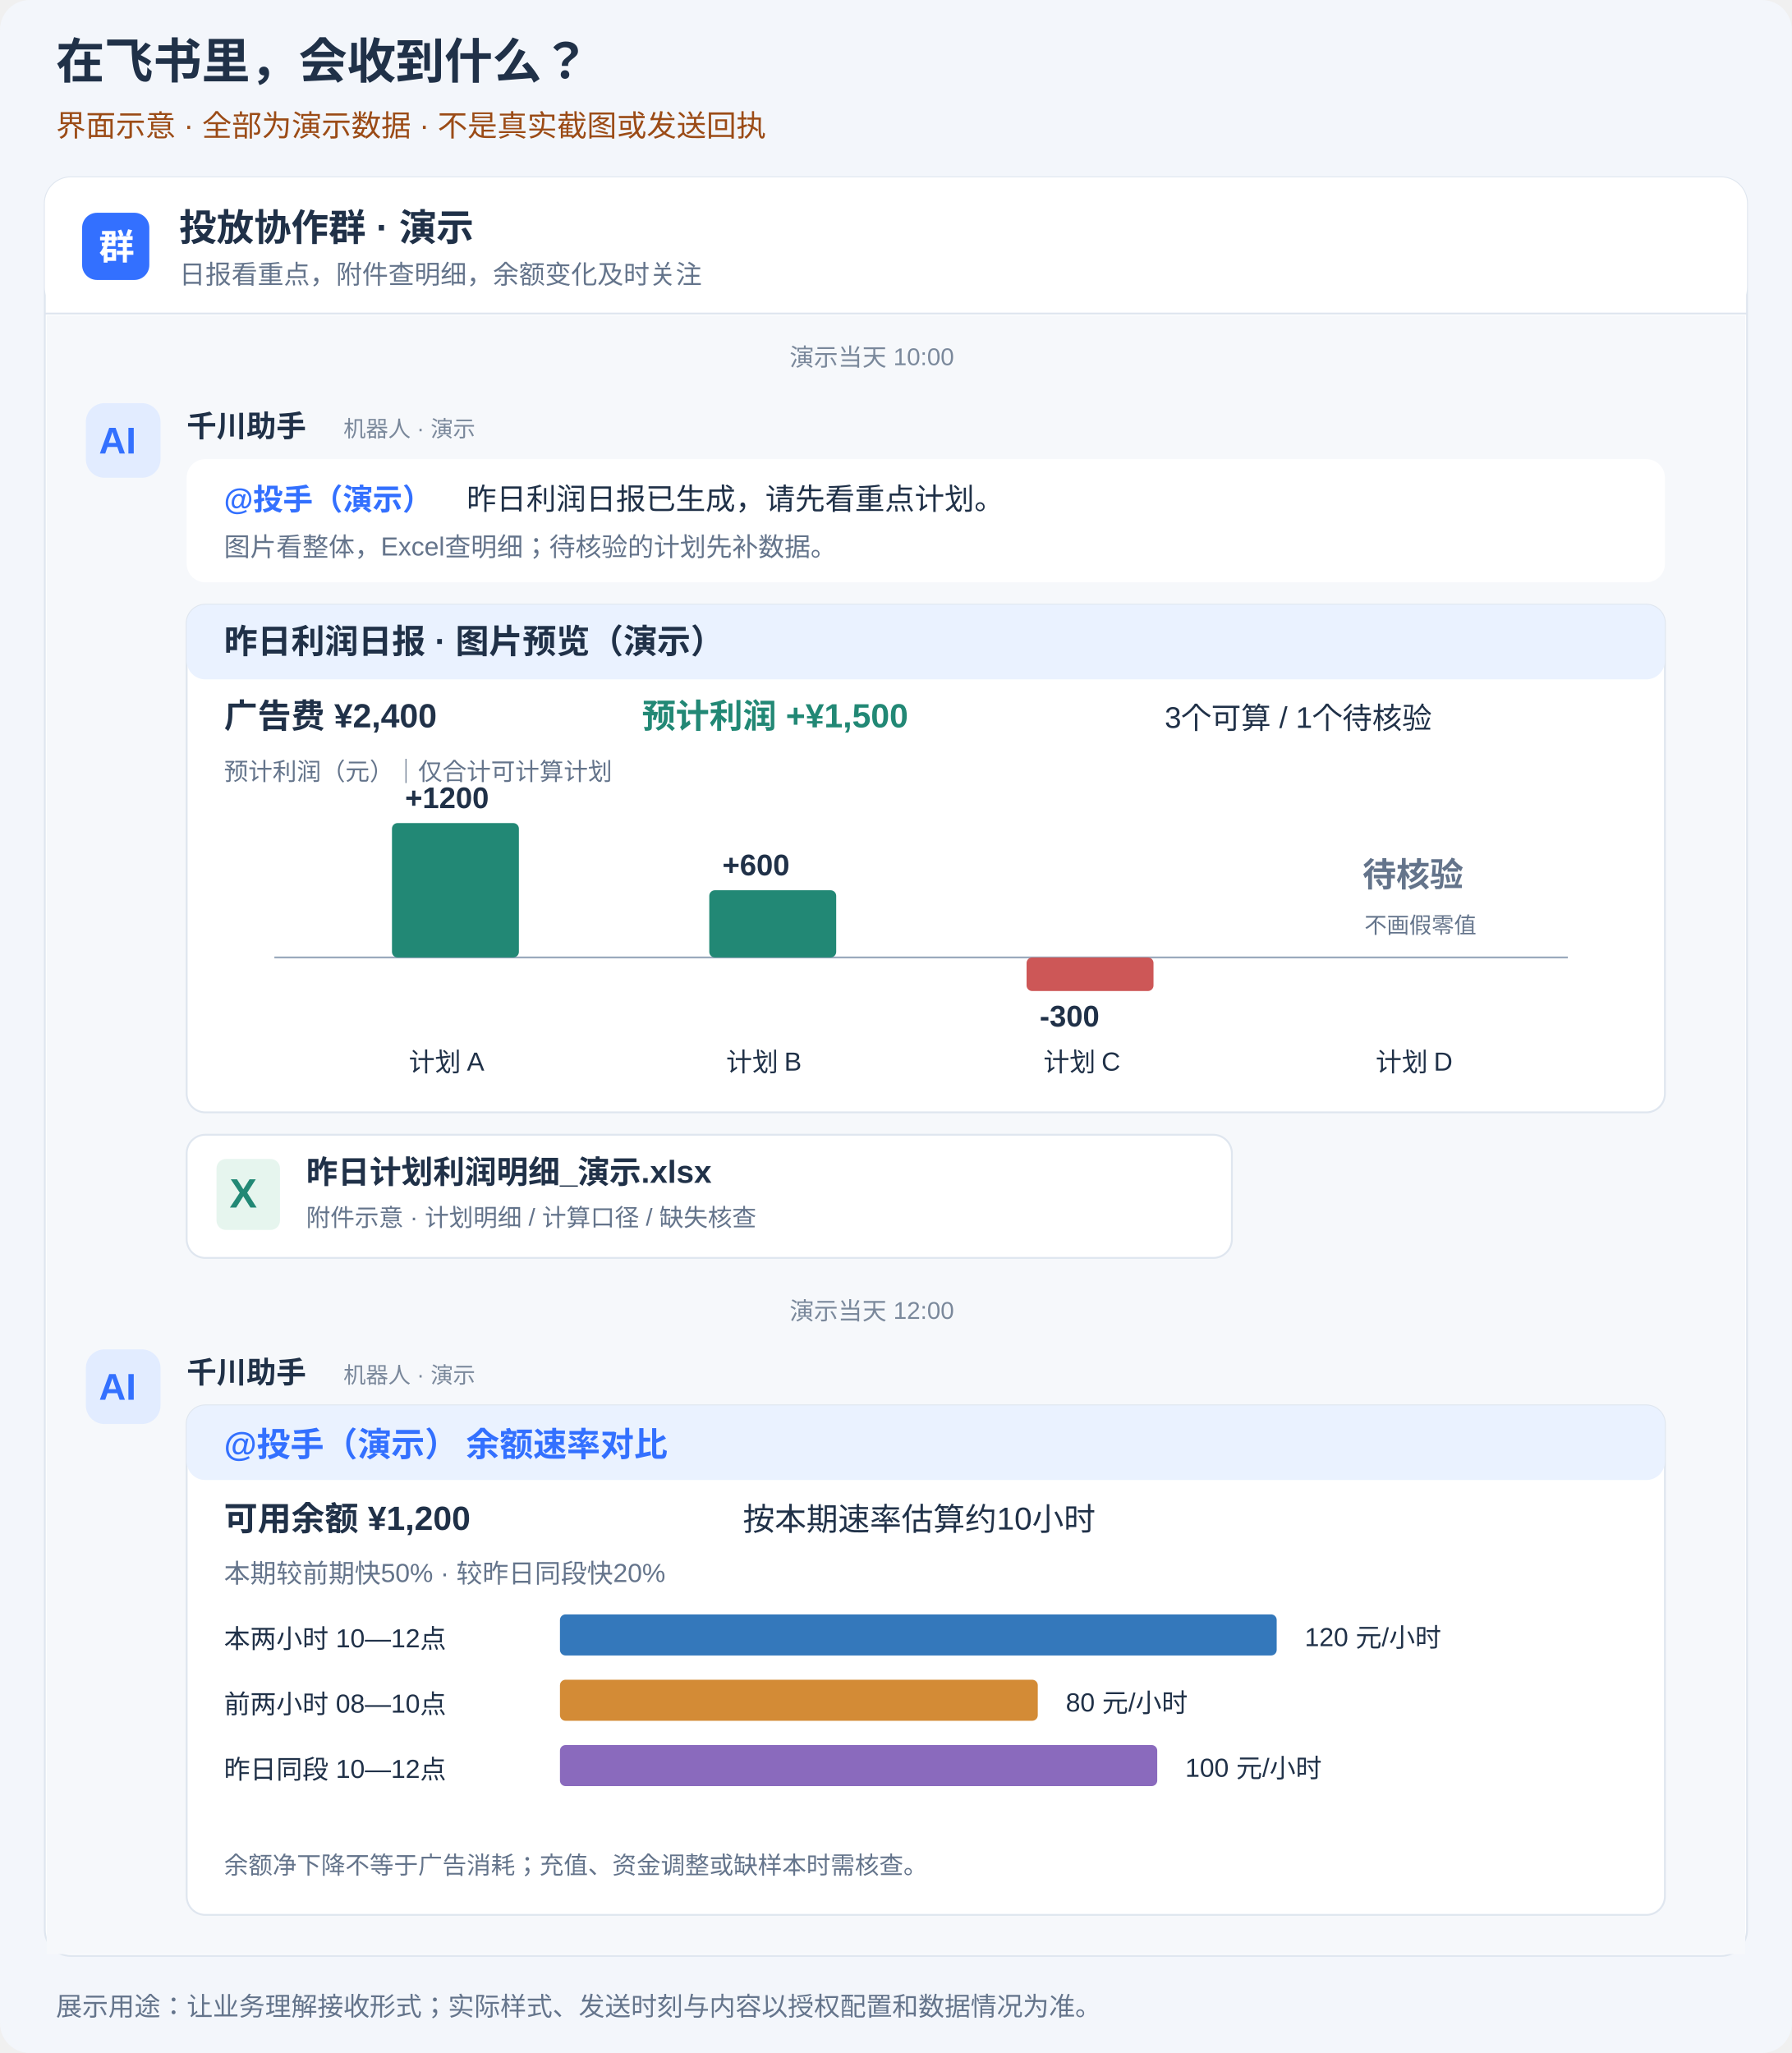
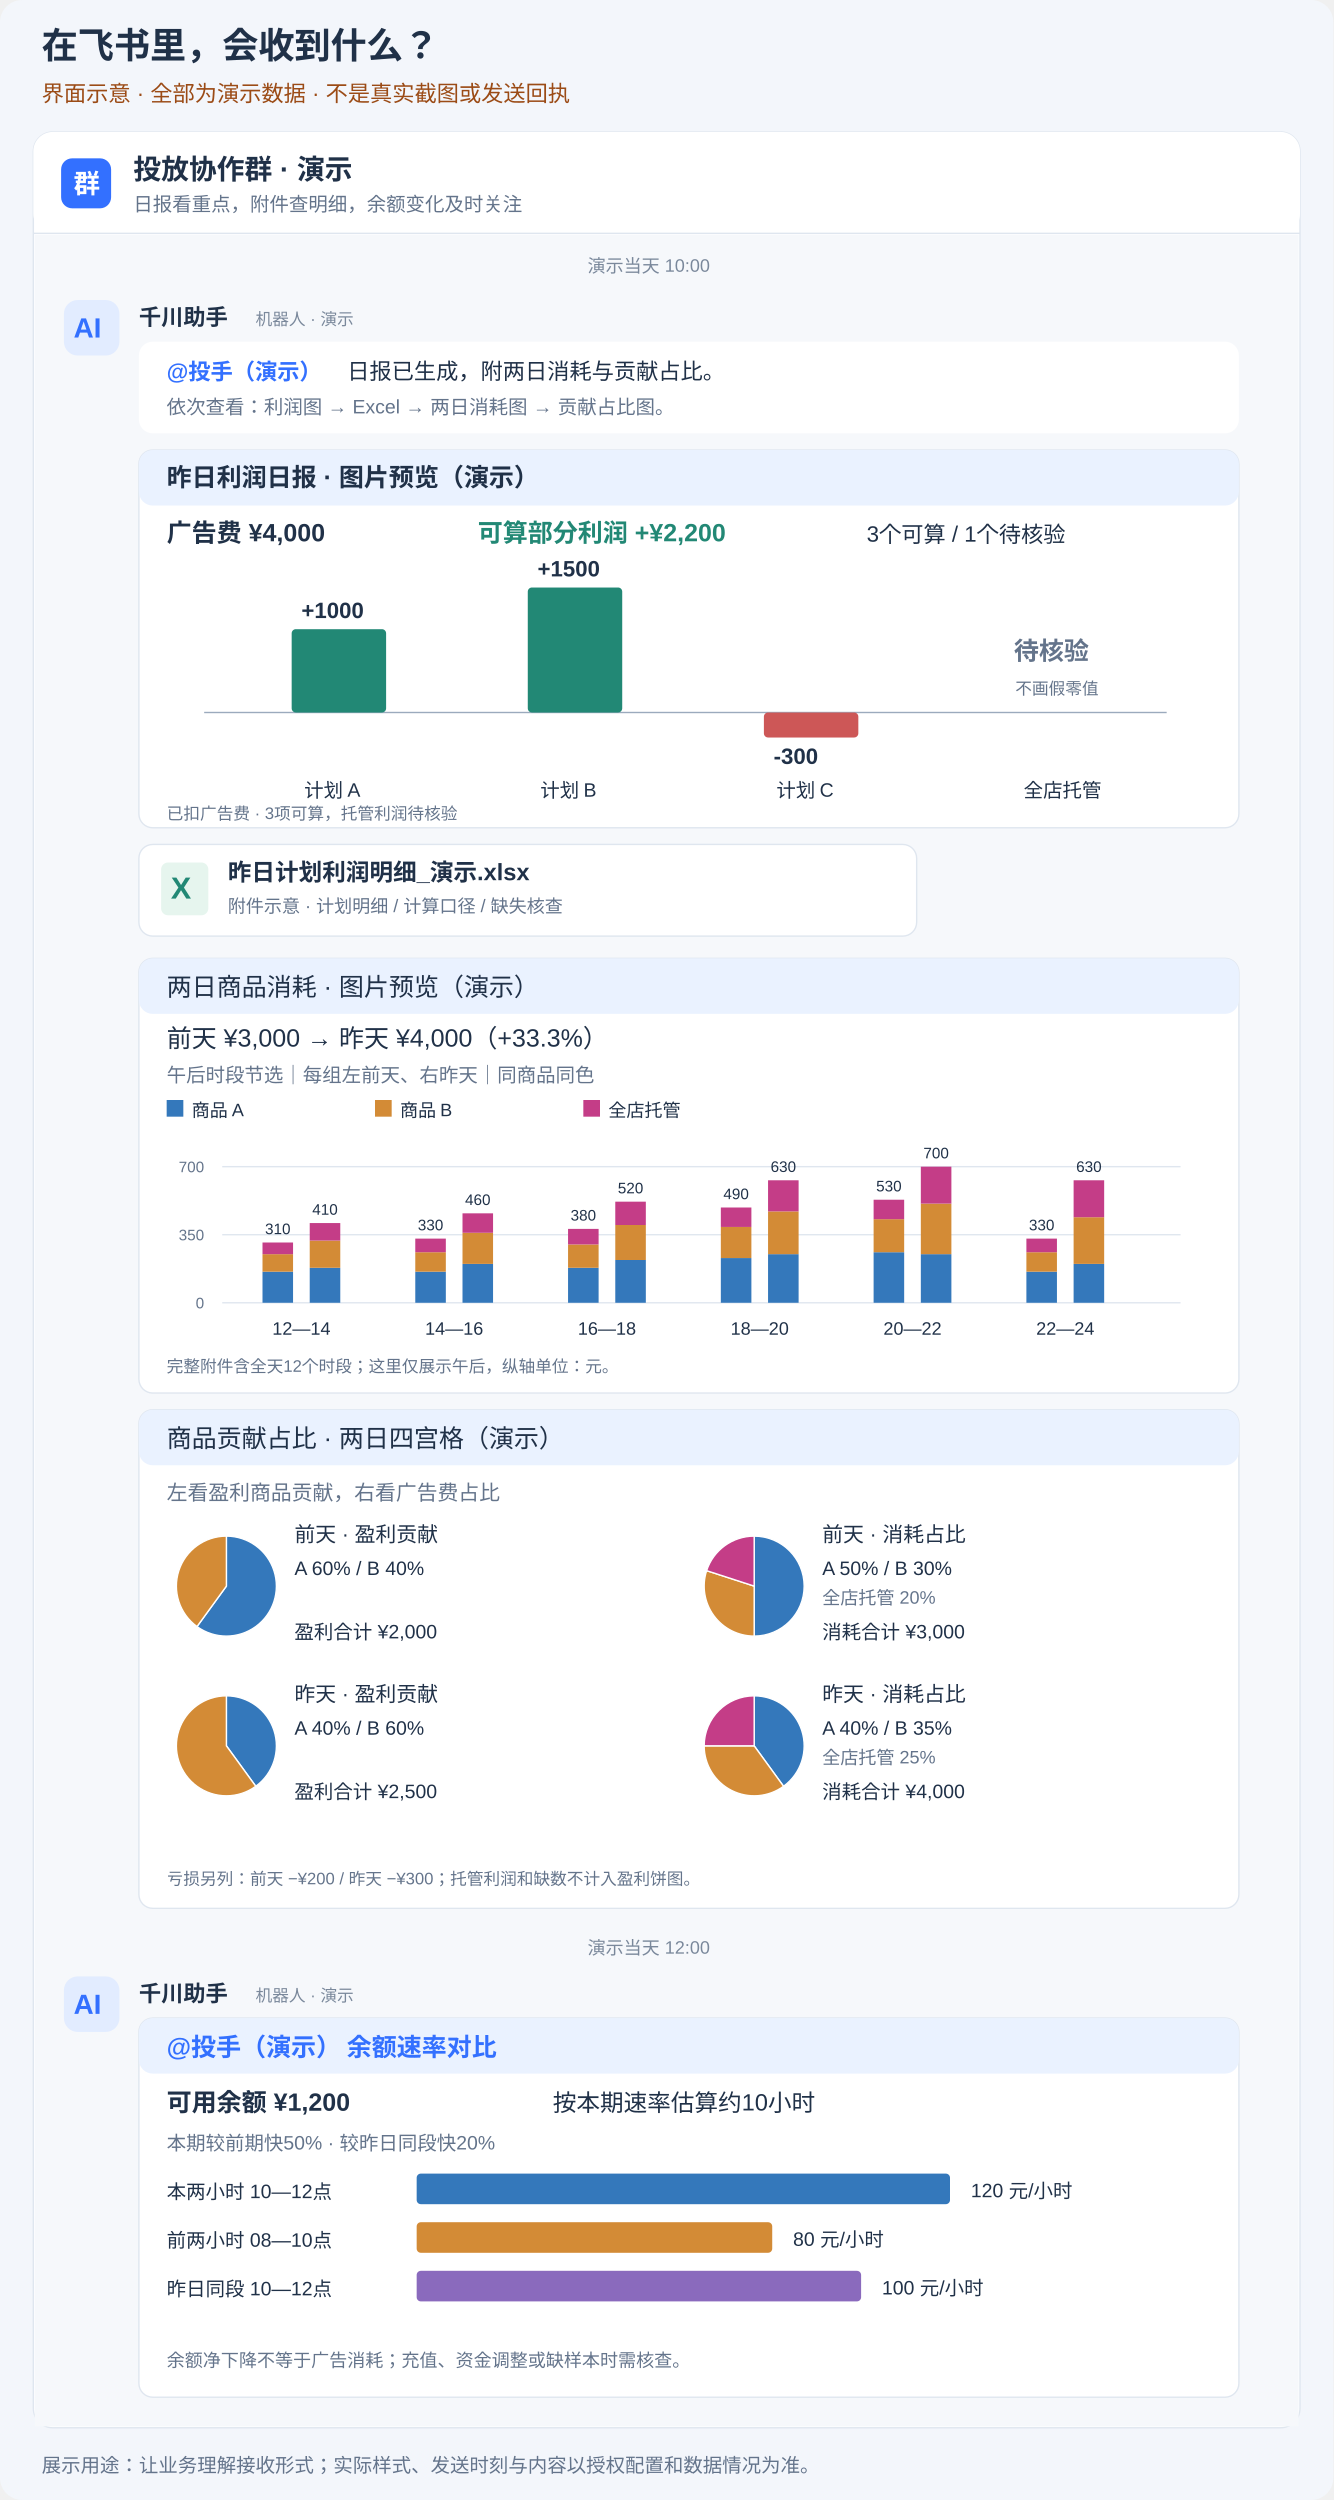
- <svg xmlns="http://www.w3.org/2000/svg" width="960" height="1100" viewBox="0 0 960 1100" role="img" aria-labelledby="title desc">
-   <rect width="960" height="1100" rx="16" fill="#f3f6fb" />
+ <svg xmlns="http://www.w3.org/2000/svg" width="960" height="1800" viewBox="0 0 960 1800" role="img" aria-labelledby="title desc">
+   <rect width="960" height="1800" rx="16" fill="#f3f6fb" />
  <g font-family="-apple-system,BlinkMacSystemFont,Segoe UI,Arial,sans-serif" fill="#203148">
    <text x="30" y="42" font-size="26" fill="#203148" font-weight="600">在飞书里，会收到什么？</text>
    <text x="30" y="73" font-size="16" fill="#9b4b16" font-weight="400">界面示意 · 全部为演示数据 · 不是真实截图或发送回执</text>
-     <rect x="24" y="95" width="912" height="953" rx="14" fill="#ffffff" stroke="#dfe6ef" />
+     <rect x="24" y="95" width="912" height="1653" rx="14" fill="#ffffff" stroke="#dfe6ef" />
    <rect x="24" y="95" width="912" height="73" rx="14" fill="#ffffff" stroke="none" />
    <rect x="44" y="114" width="36" height="36" rx="8" fill="#3370ff" stroke="none" />
    <text x="53" y="139" font-size="19" fill="#ffffff" font-weight="600">群</text>
    <text x="96" y="129" font-size="20" fill="#203148" font-weight="600">投放协作群 · 演示</text>
    <text x="96" y="152" font-size="14" fill="#64748b" font-weight="400">日报看重点，附件查明细，余额变化及时关注</text>
    <line x1="24" y1="168" x2="936" y2="168" stroke="#dfe6ef" />
-     <rect x="25" y="169" width="910" height="878" rx="0" fill="#f6f8fb" stroke="none" />
+     <rect x="25" y="169" width="910" height="1578" rx="0" fill="#f6f8fb" stroke="none" />
    <text x="423" y="196" font-size="13" fill="#7a889b" font-weight="400">演示当天 10:00</text>
    <rect x="46" y="216" width="40" height="40" rx="10" fill="#e2ecff" stroke="none" />
    <text x="53" y="243" font-size="20" fill="#3370ff" font-weight="600">AI</text>
    <text x="100" y="234" font-size="16" fill="#203148" font-weight="600">千川助手</text>
    <text x="184" y="234" font-size="12" fill="#7a889b" font-weight="400">机器人 · 演示</text>
    <rect x="100" y="246" width="792" height="66" rx="10" fill="#ffffff" stroke="none" />
    <text x="120" y="273" font-size="16" fill="#3370ff" font-weight="600">@投手（演示）</text>
-     <text x="250" y="273" font-size="16" fill="#203148" font-weight="400">昨日利润日报已生成，请先看重点计划。</text>
-     <text x="120" y="298" font-size="14" fill="#64748b" font-weight="400">图片看整体，Excel查明细；待核验的计划先补数据。</text>
+     <text x="250" y="273" font-size="16" fill="#203148" font-weight="400">日报已生成，附两日消耗与贡献占比。</text>
+     <text x="120" y="298" font-size="14" fill="#64748b" font-weight="400">依次查看：利润图 → Excel → 两日消耗图 → 贡献占比图。</text>
    <rect x="100" y="324" width="792" height="272" rx="10" fill="#ffffff" stroke="#dfe6ef" />
    <rect x="100" y="324" width="792" height="40" rx="10" fill="#eaf2ff" stroke="none" />
    <text x="120" y="350" font-size="18" fill="#203148" font-weight="600">昨日利润日报 · 图片预览（演示）</text>
-     <text x="120" y="390" font-size="18" fill="#203148" font-weight="600">广告费 ¥2,400</text>
-     <text x="344" y="390" font-size="18" fill="#228875" font-weight="600">预计利润 +¥1,500</text>
+     <text x="120" y="390" font-size="18" fill="#203148" font-weight="600">广告费 ¥4,000</text>
+     <text x="344" y="390" font-size="18" fill="#228875" font-weight="600">可算部分利润 +¥2,200</text>
    <text x="624" y="390" font-size="16" fill="#203148" font-weight="400">3个可算 / 1个待核验</text>
-     <text x="120" y="418" font-size="13" fill="#64748b" font-weight="400">预计利润（元）｜仅合计可计算计划</text>
+     <text x="120" y="590" font-size="12" fill="#64748b" font-weight="400">已扣广告费 · 3项可算，托管利润待核验</text>
    <line x1="147" y1="513" x2="840" y2="513" stroke="#9baabd" />
-     <rect x="210" y="441.0" width="68" height="72.0" rx="3" fill="#228875" stroke="none" />
-     <text x="217" y="433.0" font-size="16" fill="#203148" font-weight="600">+1200</text>
+     <rect x="210" y="453" width="68" height="60" rx="3" fill="#228875" stroke="none" />
+     <text x="217" y="445" font-size="16" fill="#203148" font-weight="600">+1000</text>
    <text x="219" y="574" font-size="14" fill="#203148" font-weight="400">计划 A</text>
-     <rect x="380" y="477.0" width="68" height="36.0" rx="3" fill="#228875" stroke="none" />
-     <text x="387" y="469.0" font-size="16" fill="#203148" font-weight="600">+600</text>
+     <rect x="380" y="423" width="68" height="90" rx="3" fill="#228875" stroke="none" />
+     <text x="387" y="415" font-size="16" fill="#203148" font-weight="600">+1500</text>
    <text x="389" y="574" font-size="14" fill="#203148" font-weight="400">计划 B</text>
    <rect x="550" y="513" width="68" height="18.0" rx="3" fill="#cd5757" stroke="none" />
    <text x="557" y="550" font-size="16" fill="#203148" font-weight="600">-300</text>
    <text x="559" y="574" font-size="14" fill="#203148" font-weight="400">计划 C</text>
    <text x="730" y="475" font-size="18" fill="#64748b" font-weight="600">待核验</text>
    <text x="731" y="500" font-size="12" fill="#64748b" font-weight="400">不画假零值</text>
-     <text x="737" y="574" font-size="14" fill="#203148" font-weight="400">计划 D</text>
+     <text x="737" y="574" font-size="14" fill="#203148" font-weight="400">全店托管</text>
    <rect x="100" y="608" width="560" height="66" rx="10" fill="#ffffff" stroke="#dfe6ef" />
    <rect x="116" y="621" width="34" height="38" rx="5" fill="#e6f5ee" stroke="none" />
    <text x="123" y="647" font-size="22" fill="#228875" font-weight="600">X</text>
    <text x="164" y="634" font-size="17" fill="#203148" font-weight="600">昨日计划利润明细_演示.xlsx</text>
    <text x="164" y="657" font-size="13" fill="#64748b" font-weight="400">附件示意 · 计划明细 / 计算口径 / 缺失核查</text>
-     <text x="423" y="707" font-size="13" fill="#7a889b" font-weight="400">演示当天 12:00</text>
-     <rect x="46" y="723" width="40" height="40" rx="10" fill="#e2ecff" stroke="none" />
-     <text x="53" y="750" font-size="20" fill="#3370ff" font-weight="600">AI</text>
-     <text x="100" y="741" font-size="16" fill="#203148" font-weight="600">千川助手</text>
-     <text x="184" y="741" font-size="12" fill="#7a889b" font-weight="400">机器人 · 演示</text>
-     <rect x="100" y="753" width="792" height="273" rx="10" fill="#ffffff" stroke="#dfe6ef" />
-     <rect x="100" y="753" width="792" height="40" rx="10" fill="#eaf2ff" stroke="none" />
-     <text x="120" y="780" font-size="18" fill="#3370ff" font-weight="600">@投手（演示）  余额速率对比</text>
-     <text x="120" y="820" font-size="18" fill="#203148" font-weight="600">可用余额 ¥1,200</text>
-     <text x="398" y="820" font-size="17" fill="#203148" font-weight="400">按本期速率估算约10小时</text>
-     <text x="120" y="848" font-size="14" fill="#64748b" font-weight="400">本期较前期快50% · 较昨日同段快20%</text>
-     <text x="120" y="883" font-size="14" fill="#203148" font-weight="400">本两小时 10—12点</text>
-     <rect x="300" y="865" width="384.0" height="22" rx="3" fill="#3478bb" stroke="none" />
-     <text x="699.0" y="882" font-size="14" fill="#203148" font-weight="400">120 元/小时</text>
-     <text x="120" y="918" font-size="14" fill="#203148" font-weight="400">前两小时 08—10点</text>
-     <rect x="300" y="900" width="256.0" height="22" rx="3" fill="#d38b36" stroke="none" />
-     <text x="571.0" y="917" font-size="14" fill="#203148" font-weight="400">80 元/小时</text>
-     <text x="120" y="953" font-size="14" fill="#203148" font-weight="400">昨日同段 10—12点</text>
-     <rect x="300" y="935" width="320.0" height="22" rx="3" fill="#8a6abd" stroke="none" />
-     <text x="635.0" y="952" font-size="14" fill="#203148" font-weight="400">100 元/小时</text>
-     <text x="120" y="1004" font-size="13" fill="#64748b" font-weight="400">余额净下降不等于广告消耗；充值、资金调整或缺样本时需核查。</text>
-     <text x="30" y="1080" font-size="14" fill="#64748b" font-weight="400">展示用途：让业务理解接收形式；实际样式、发送时刻与内容以授权配置和数据情况为准。</text>
+     <text x="423" y="1407.0" font-size="13" fill="#7a889b" font-weight="400">演示当天 12:00</text>
+     <rect x="46" y="1423.0" width="40" height="40" rx="10" fill="#e2ecff" stroke="none" />
+     <text x="53" y="1450.0" font-size="20" fill="#3370ff" font-weight="600">AI</text>
+     <text x="100" y="1441.0" font-size="16" fill="#203148" font-weight="600">千川助手</text>
+     <text x="184" y="1441.0" font-size="12" fill="#7a889b" font-weight="400">机器人 · 演示</text>
+     <rect x="100" y="1453.0" width="792" height="273" rx="10" fill="#ffffff" stroke="#dfe6ef" />
+     <rect x="100" y="1453.0" width="792" height="40" rx="10" fill="#eaf2ff" stroke="none" />
+     <text x="120" y="1480.0" font-size="18" fill="#3370ff" font-weight="600">@投手（演示）  余额速率对比</text>
+     <text x="120" y="1520.0" font-size="18" fill="#203148" font-weight="600">可用余额 ¥1,200</text>
+     <text x="398" y="1520.0" font-size="17" fill="#203148" font-weight="400">按本期速率估算约10小时</text>
+     <text x="120" y="1548.0" font-size="14" fill="#64748b" font-weight="400">本期较前期快50% · 较昨日同段快20%</text>
+     <text x="120" y="1583.0" font-size="14" fill="#203148" font-weight="400">本两小时 10—12点</text>
+     <rect x="300" y="1565.0" width="384.0" height="22" rx="3" fill="#3478bb" stroke="none" />
+     <text x="699.0" y="1582.0" font-size="14" fill="#203148" font-weight="400">120 元/小时</text>
+     <text x="120" y="1618.0" font-size="14" fill="#203148" font-weight="400">前两小时 08—10点</text>
+     <rect x="300" y="1600.0" width="256.0" height="22" rx="3" fill="#d38b36" stroke="none" />
+     <text x="571.0" y="1617.0" font-size="14" fill="#203148" font-weight="400">80 元/小时</text>
+     <text x="120" y="1653.0" font-size="14" fill="#203148" font-weight="400">昨日同段 10—12点</text>
+     <rect x="300" y="1635.0" width="320.0" height="22" rx="3" fill="#8a6abd" stroke="none" />
+     <text x="635.0" y="1652.0" font-size="14" fill="#203148" font-weight="400">100 元/小时</text>
+     <text x="120" y="1704.0" font-size="13" fill="#64748b" font-weight="400">余额净下降不等于广告消耗；充值、资金调整或缺样本时需核查。</text>
+     <text x="30" y="1780.0" font-size="14" fill="#64748b" font-weight="400">展示用途：让业务理解接收形式；实际样式、发送时刻与内容以授权配置和数据情况为准。</text>
+     <rect x="100" y="690" width="792" height="313" rx="10" fill="#fff" stroke="#dfe6ef" />
+     <rect x="100" y="690" width="792" height="40" rx="10" fill="#eaf2ff" />
+     <text x="120" y="717" font-size="18" fill="#203148" text-anchor="start">两日商品消耗 · 图片预览（演示）</text>
+     <text x="120" y="754" font-size="18" fill="#203148" text-anchor="start">前天 ¥3,000 → 昨天 ¥4,000（+33.3%）</text>
+     <text x="120" y="779" font-size="14" fill="#64748b" text-anchor="start">午后时段节选｜每组左前天、右昨天｜同商品同色</text>
+     <rect x="120" y="792" width="12" height="12" fill="#3478bb" />
+     <text x="138" y="804" font-size="13" fill="#203148" text-anchor="start">商品 A</text>
+     <rect x="270" y="792" width="12" height="12" fill="#d38b36" />
+     <text x="288" y="804" font-size="13" fill="#203148" text-anchor="start">商品 B</text>
+     <rect x="420" y="792" width="12" height="12" fill="#c43d87" />
+     <text x="438" y="804" font-size="13" fill="#203148" text-anchor="start">全店托管</text>
+     <line x1="160" y1="938.0" x2="850" y2="938.0" stroke="#dfe6ef" />
+     <text x="147" y="942.0" font-size="11" fill="#64748b" text-anchor="end">0</text>
+     <line x1="160" y1="889.0" x2="850" y2="889.0" stroke="#dfe6ef" />
+     <text x="147" y="893.0" font-size="11" fill="#64748b" text-anchor="end">350</text>
+     <line x1="160" y1="840.0" x2="850" y2="840.0" stroke="#dfe6ef" />
+     <text x="147" y="844.0" font-size="11" fill="#64748b" text-anchor="end">700</text>
+     <rect x="189" y="915.6" width="22" height="22.4" fill="#3478bb" />
+     <rect x="189" y="903.0" width="22" height="12.6" fill="#d38b36" />
+     <rect x="189" y="894.6" width="22" height="8.4" fill="#c43d87" />
+     <text x="200" y="888.6" font-size="11" fill="#203148" text-anchor="middle">310</text>
+     <rect x="223" y="912.8" width="22" height="25.2" fill="#3478bb" />
+     <rect x="223" y="893.2" width="22" height="19.6" fill="#d38b36" />
+     <rect x="223" y="880.6" width="22" height="12.6" fill="#c43d87" />
+     <text x="234" y="874.6" font-size="11" fill="#203148" text-anchor="middle">410</text>
+     <text x="217" y="961" font-size="13" fill="#203148" text-anchor="middle">12—14</text>
+     <rect x="299" y="915.6" width="22" height="22.4" fill="#3478bb" />
+     <rect x="299" y="901.6" width="22" height="14" fill="#d38b36" />
+     <rect x="299" y="891.8" width="22" height="9.8" fill="#c43d87" />
+     <text x="310" y="885.8" font-size="11" fill="#203148" text-anchor="middle">330</text>
+     <rect x="333" y="910.0" width="22" height="28" fill="#3478bb" />
+     <rect x="333" y="887.6" width="22" height="22.4" fill="#d38b36" />
+     <rect x="333" y="873.6" width="22" height="14" fill="#c43d87" />
+     <text x="344" y="867.6" font-size="11" fill="#203148" text-anchor="middle">460</text>
+     <text x="327" y="961" font-size="13" fill="#203148" text-anchor="middle">14—16</text>
+     <rect x="409" y="912.8" width="22" height="25.2" fill="#3478bb" />
+     <rect x="409" y="896.0" width="22" height="16.8" fill="#d38b36" />
+     <rect x="409" y="884.8" width="22" height="11.2" fill="#c43d87" />
+     <text x="420" y="878.8" font-size="11" fill="#203148" text-anchor="middle">380</text>
+     <rect x="443" y="907.2" width="22" height="30.8" fill="#3478bb" />
+     <rect x="443" y="882.0" width="22" height="25.2" fill="#d38b36" />
+     <rect x="443" y="865.2" width="22" height="16.8" fill="#c43d87" />
+     <text x="454" y="859.2" font-size="11" fill="#203148" text-anchor="middle">520</text>
+     <text x="437" y="961" font-size="13" fill="#203148" text-anchor="middle">16—18</text>
+     <rect x="519" y="905.8" width="22" height="32.2" fill="#3478bb" />
+     <rect x="519" y="883.4" width="22" height="22.4" fill="#d38b36" />
+     <rect x="519" y="869.4" width="22" height="14" fill="#c43d87" />
+     <text x="530" y="863.4" font-size="11" fill="#203148" text-anchor="middle">490</text>
+     <rect x="553" y="903.0" width="22" height="35.0" fill="#3478bb" />
+     <rect x="553" y="872.2" width="22" height="30.8" fill="#d38b36" />
+     <rect x="553" y="849.8" width="22" height="22.4" fill="#c43d87" />
+     <text x="564" y="843.8" font-size="11" fill="#203148" text-anchor="middle">630</text>
+     <text x="547" y="961" font-size="13" fill="#203148" text-anchor="middle">18—20</text>
+     <rect x="629" y="901.6" width="22" height="36.4" fill="#3478bb" />
+     <rect x="629" y="877.8" width="22" height="23.8" fill="#d38b36" />
+     <rect x="629" y="863.8" width="22" height="14" fill="#c43d87" />
+     <text x="640" y="857.8" font-size="11" fill="#203148" text-anchor="middle">530</text>
+     <rect x="663" y="903.0" width="22" height="35.0" fill="#3478bb" />
+     <rect x="663" y="866.6" width="22" height="36.4" fill="#d38b36" />
+     <rect x="663" y="840.0" width="22" height="26.6" fill="#c43d87" />
+     <text x="674" y="834.0" font-size="11" fill="#203148" text-anchor="middle">700</text>
+     <text x="657" y="961" font-size="13" fill="#203148" text-anchor="middle">20—22</text>
+     <rect x="739" y="915.6" width="22" height="22.4" fill="#3478bb" />
+     <rect x="739" y="901.6" width="22" height="14" fill="#d38b36" />
+     <rect x="739" y="891.8" width="22" height="9.8" fill="#c43d87" />
+     <text x="750" y="885.8" font-size="11" fill="#203148" text-anchor="middle">330</text>
+     <rect x="773" y="910.0" width="22" height="28" fill="#3478bb" />
+     <rect x="773" y="876.4" width="22" height="33.6" fill="#d38b36" />
+     <rect x="773" y="849.8" width="22" height="26.6" fill="#c43d87" />
+     <text x="784" y="843.8" font-size="11" fill="#203148" text-anchor="middle">630</text>
+     <text x="767" y="961" font-size="13" fill="#203148" text-anchor="middle">22—24</text>
+     <text x="120" y="988" font-size="12" fill="#64748b" text-anchor="start">完整附件含全天12个时段；这里仅展示午后，纵轴单位：元。</text>
+     <rect x="100" y="1015" width="792" height="359" rx="10" fill="#fff" stroke="#dfe6ef" />
+     <rect x="100" y="1015" width="792" height="40" rx="10" fill="#eaf2ff" />
+     <text x="120" y="1042" font-size="18" fill="#203148" text-anchor="start">商品贡献占比 · 两日四宫格（演示）</text>
+     <text x="120" y="1080" font-size="15" fill="#64748b" text-anchor="start">左看盈利商品贡献，右看广告费占比</text>
+     <path d="M 163 1142 L 163.0 1106.0 A 36 36 0 1 1 141.84 1171.125 Z" fill="#3478bb" stroke="#fff" />
+     <path d="M 163 1142 L 141.84 1171.125 A 36 36 0 0 1 163.0 1106.0 Z" fill="#d38b36" stroke="#fff" />
+     <text x="212" y="1110" font-size="15" fill="#203148" text-anchor="start">前天 · 盈利贡献</text>
+     <text x="212" y="1134" font-size="14" fill="#203148" text-anchor="start">A 60% / B 40%</text>
+     <text x="212" y="1180" font-size="14" fill="#203148" text-anchor="start">盈利合计 ¥2,000</text>
+     <path d="M 543 1142 L 543.0 1106.0 A 36 36 0 0 1 543.0 1178.0 Z" fill="#3478bb" stroke="#fff" />
+     <path d="M 543 1142 L 543.0 1178.0 A 36 36 0 0 1 508.762 1130.875 Z" fill="#d38b36" stroke="#fff" />
+     <path d="M 543 1142 L 508.762 1130.875 A 36 36 0 0 1 543.0 1106.0 Z" fill="#c43d87" stroke="#fff" />
+     <text x="592" y="1110" font-size="15" fill="#203148" text-anchor="start">前天 · 消耗占比</text>
+     <text x="592" y="1134" font-size="14" fill="#203148" text-anchor="start">A 50% / B 30%</text>
+     <text x="592" y="1155" font-size="13" fill="#64748b" text-anchor="start">全店托管 20%</text>
+     <text x="592" y="1180" font-size="14" fill="#203148" text-anchor="start">消耗合计 ¥3,000</text>
+     <path d="M 163 1257 L 163.0 1221.0 A 36 36 0 0 1 184.16 1286.125 Z" fill="#3478bb" stroke="#fff" />
+     <path d="M 163 1257 L 184.16 1286.125 A 36 36 0 1 1 163.0 1221.0 Z" fill="#d38b36" stroke="#fff" />
+     <text x="212" y="1225" font-size="15" fill="#203148" text-anchor="start">昨天 · 盈利贡献</text>
+     <text x="212" y="1249" font-size="14" fill="#203148" text-anchor="start">A 40% / B 60%</text>
+     <text x="212" y="1295" font-size="14" fill="#203148" text-anchor="start">盈利合计 ¥2,500</text>
+     <path d="M 543 1257 L 543.0 1221.0 A 36 36 0 0 1 564.16 1286.125 Z" fill="#3478bb" stroke="#fff" />
+     <path d="M 543 1257 L 564.16 1286.125 A 36 36 0 0 1 507.0 1257.0 Z" fill="#d38b36" stroke="#fff" />
+     <path d="M 543 1257 L 507.0 1257.0 A 36 36 0 0 1 543.0 1221.0 Z" fill="#c43d87" stroke="#fff" />
+     <text x="592" y="1225" font-size="15" fill="#203148" text-anchor="start">昨天 · 消耗占比</text>
+     <text x="592" y="1249" font-size="14" fill="#203148" text-anchor="start">A 40% / B 35%</text>
+     <text x="592" y="1270" font-size="13" fill="#64748b" text-anchor="start">全店托管 25%</text>
+     <text x="592" y="1295" font-size="14" fill="#203148" text-anchor="start">消耗合计 ¥4,000</text>
+     <text x="120" y="1357" font-size="12" fill="#64748b" text-anchor="start">亏损另列：前天 −¥200 / 昨天 −¥300；托管利润和缺数不计入盈利饼图。</text>
  </g>
</svg>
